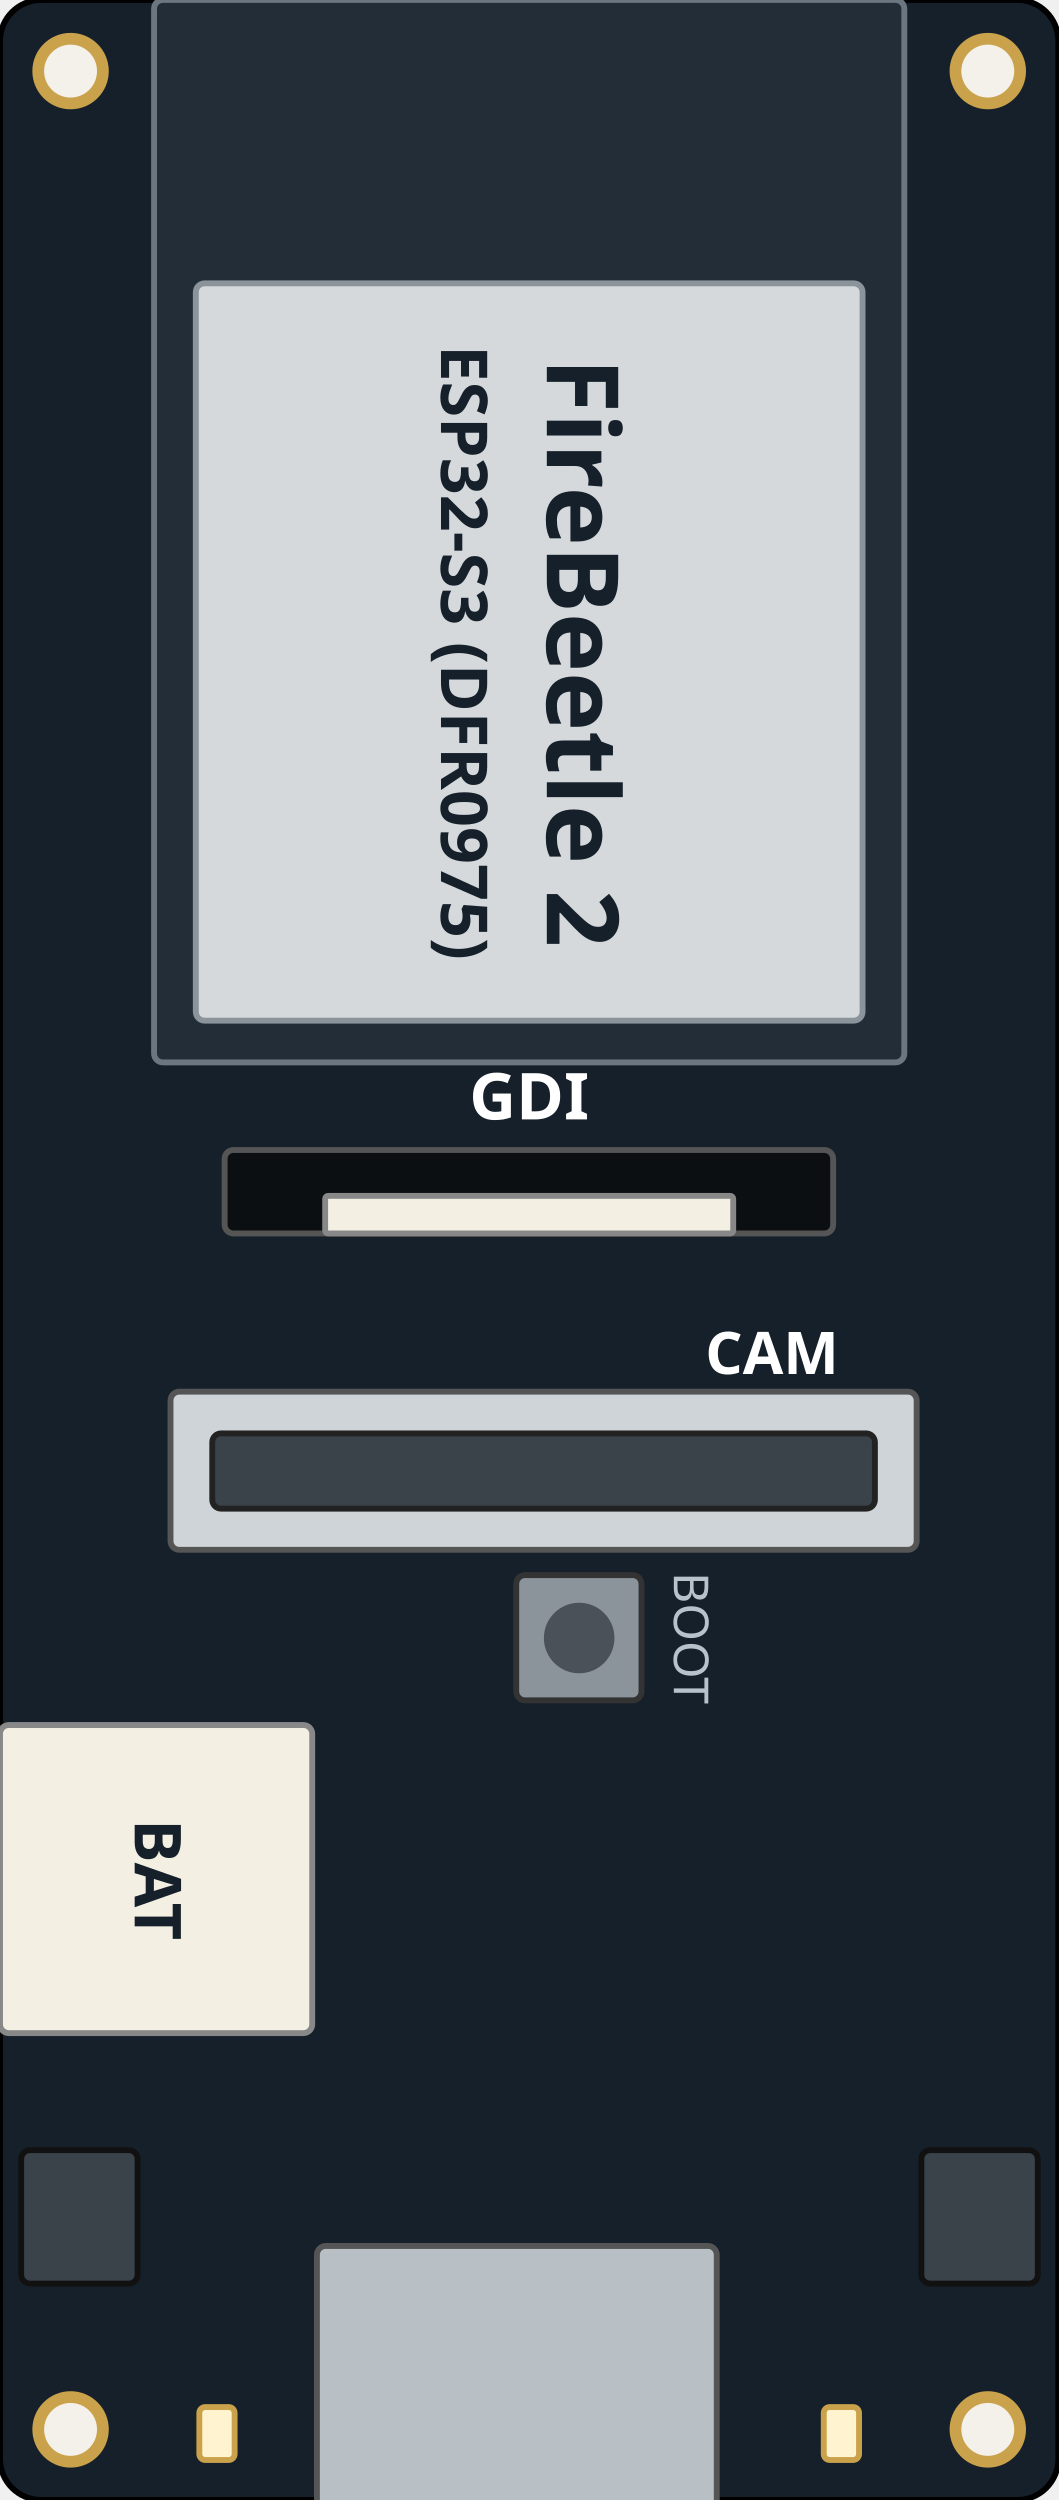
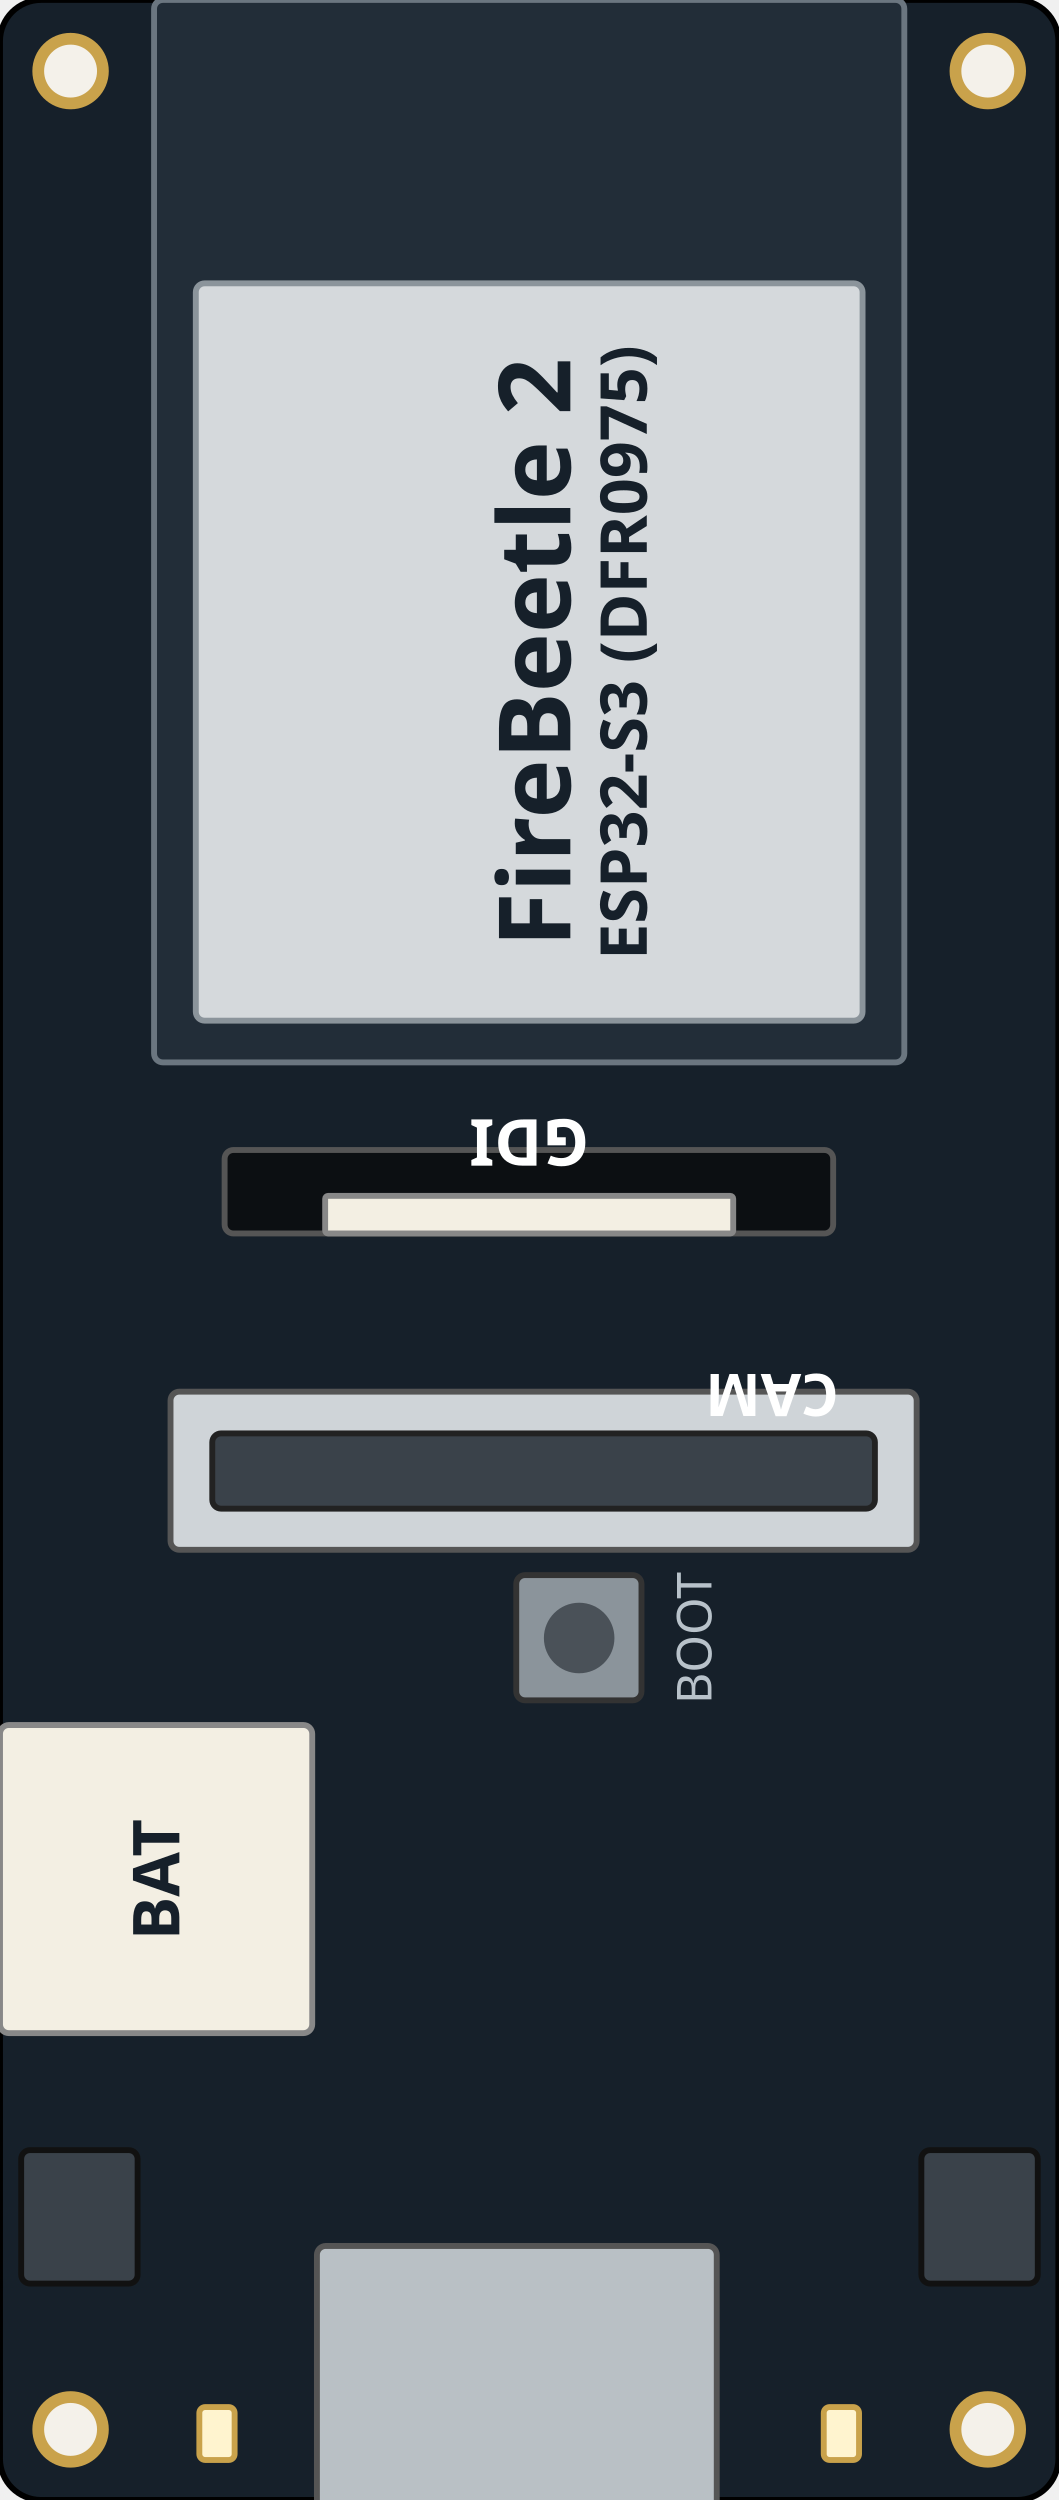
<svg xmlns="http://www.w3.org/2000/svg" viewBox="0 0 25.4 60" width="25.4mm" height="60mm">
  <g transform="matrix(0 0.141111 -0.141111 0 85.937 -144.372)" font-family="sans-serif">
    <rect x="1023.1" y="429.0" width="425.2" height="180.0" rx="7" fill="#16202a" stroke="#000" />
    <circle cx="1035.2" cy="441.0" r="5.5" fill="#f4f1ea" stroke="#c9a24b" stroke-width="2" />
    <circle cx="1035.2" cy="597.0" r="5.5" fill="#f4f1ea" stroke="#c9a24b" stroke-width="2" />
    <circle cx="1436.3" cy="441.0" r="5.5" fill="#f4f1ea" stroke="#c9a24b" stroke-width="2" />
    <circle cx="1436.3" cy="597.0" r="5.5" fill="#f4f1ea" stroke="#c9a24b" stroke-width="2" />
    <rect x="1023.1" y="455.2" width="180.7" height="127.6" rx="1.5" fill="#222d38" stroke="#6b7680" />
    <rect x="1071.3" y="462.3" width="125.4" height="113.4" rx="1.5" fill="#d5d9dc" stroke="#8b949b" />
-     <text x="1134.1" y="516.0" font-size="17" fill="#16202a" text-anchor="middle" font-weight="700">FireBeetle 2</text>
-     <text x="1134.1" y="534.0" font-size="11" fill="#16202a" text-anchor="middle" font-weight="600">ESP32-S3 (DFR0975)</text>
+     <text transform="rotate(180 1134.1 512.0)" x="1134.1" y="512.0" font-size="17" fill="#16202a" text-anchor="middle" font-weight="700">FireBeetle 2</text>
+     <text transform="rotate(180 1134.1 499.0)" x="1134.1" y="499.0" font-size="11" fill="#16202a" text-anchor="middle" font-weight="600">ESP32-S3 (DFR0975)</text>
    <rect x="1259.8" y="453.1" width="26.9" height="126.9" rx="1.5" fill="#cfd4d8" stroke="#555" />
    <rect x="1266.9" y="460.2" width="12.8" height="112.7" rx="1.5" fill="#3a424a" stroke="#222" />
    <rect x="1218.7" y="467.3" width="14.2" height="103.5" rx="1.5" fill="#0c0f12" stroke="#555" />
    <rect x="1226.5" y="484.3" width="6.4" height="69.4" rx="0.5" fill="#f3efe3" stroke="#888" />
-     <text x="1256.8" y="477.7" font-size="10" fill="#fff" text-anchor="middle" font-weight="700" transform="rotate(-90 1256.8 477.7)">CAM</text>
-     <text x="1213.5" y="519.0" font-size="11" fill="#fff" text-anchor="middle" font-weight="700" transform="rotate(-90 1213.5 519.0)">GDI</text>
+     <text x="1256.8" y="477.7" font-size="10" fill="#fff" text-anchor="middle" font-weight="700" transform="rotate(90 1256.8 477.7)">CAM</text>
+     <text x="1213.5" y="519.0" font-size="11" fill="#fff" text-anchor="middle" font-weight="700" transform="rotate(90 1213.5 519.0)">GDI</text>
    <rect x="1291.0" y="499.9" width="21.3" height="21.3" rx="1.5" fill="#8b949b" stroke="#333" />
    <circle cx="1301.7" cy="510.5" r="6" fill="#4a5158" />
    <rect x="1388.8" y="432.5" width="22.7" height="19.8" rx="1.5" fill="#3a424a" stroke="#111" />
    <rect x="1388.8" y="585.6" width="22.7" height="19.8" rx="1.5" fill="#3a424a" stroke="#111" />
    <rect x="1316.5" y="555.9" width="52.4" height="53.1" rx="1.5" fill="#f3efe3" stroke="#888" />
-     <text x="1342.8" y="586.1" font-size="11" fill="#16202a" text-anchor="middle" font-weight="700">BAT</text>
+     <text transform="rotate(180 1342.8 578.5)" x="1342.8" y="578.5" font-size="11" fill="#16202a" text-anchor="middle" font-weight="700">BAT</text>
    <rect x="1405.1" y="487.1" width="51.7" height="68.0" rx="1.5" fill="#b9c0c5" stroke="#555" />
    <rect x="1432.5" y="462.9" width="9" height="6" rx="1" fill="#fff4cf" stroke="#c9a24b" />
    <rect x="1432.5" y="569.1" width="9" height="6" rx="1" fill="#fff4cf" stroke="#c9a24b" />
-     <text x="1301.7" y="494.4" font-size="8.2" fill="#b8c2ca" text-anchor="middle" font-weight="400">BOOT</text>
+     <text transform="rotate(180 1301.7 488.0)" x="1301.7" y="488.0" font-size="8.2" fill="#b8c2ca" text-anchor="middle" font-weight="400">BOOT</text>
  </g>
</svg>
